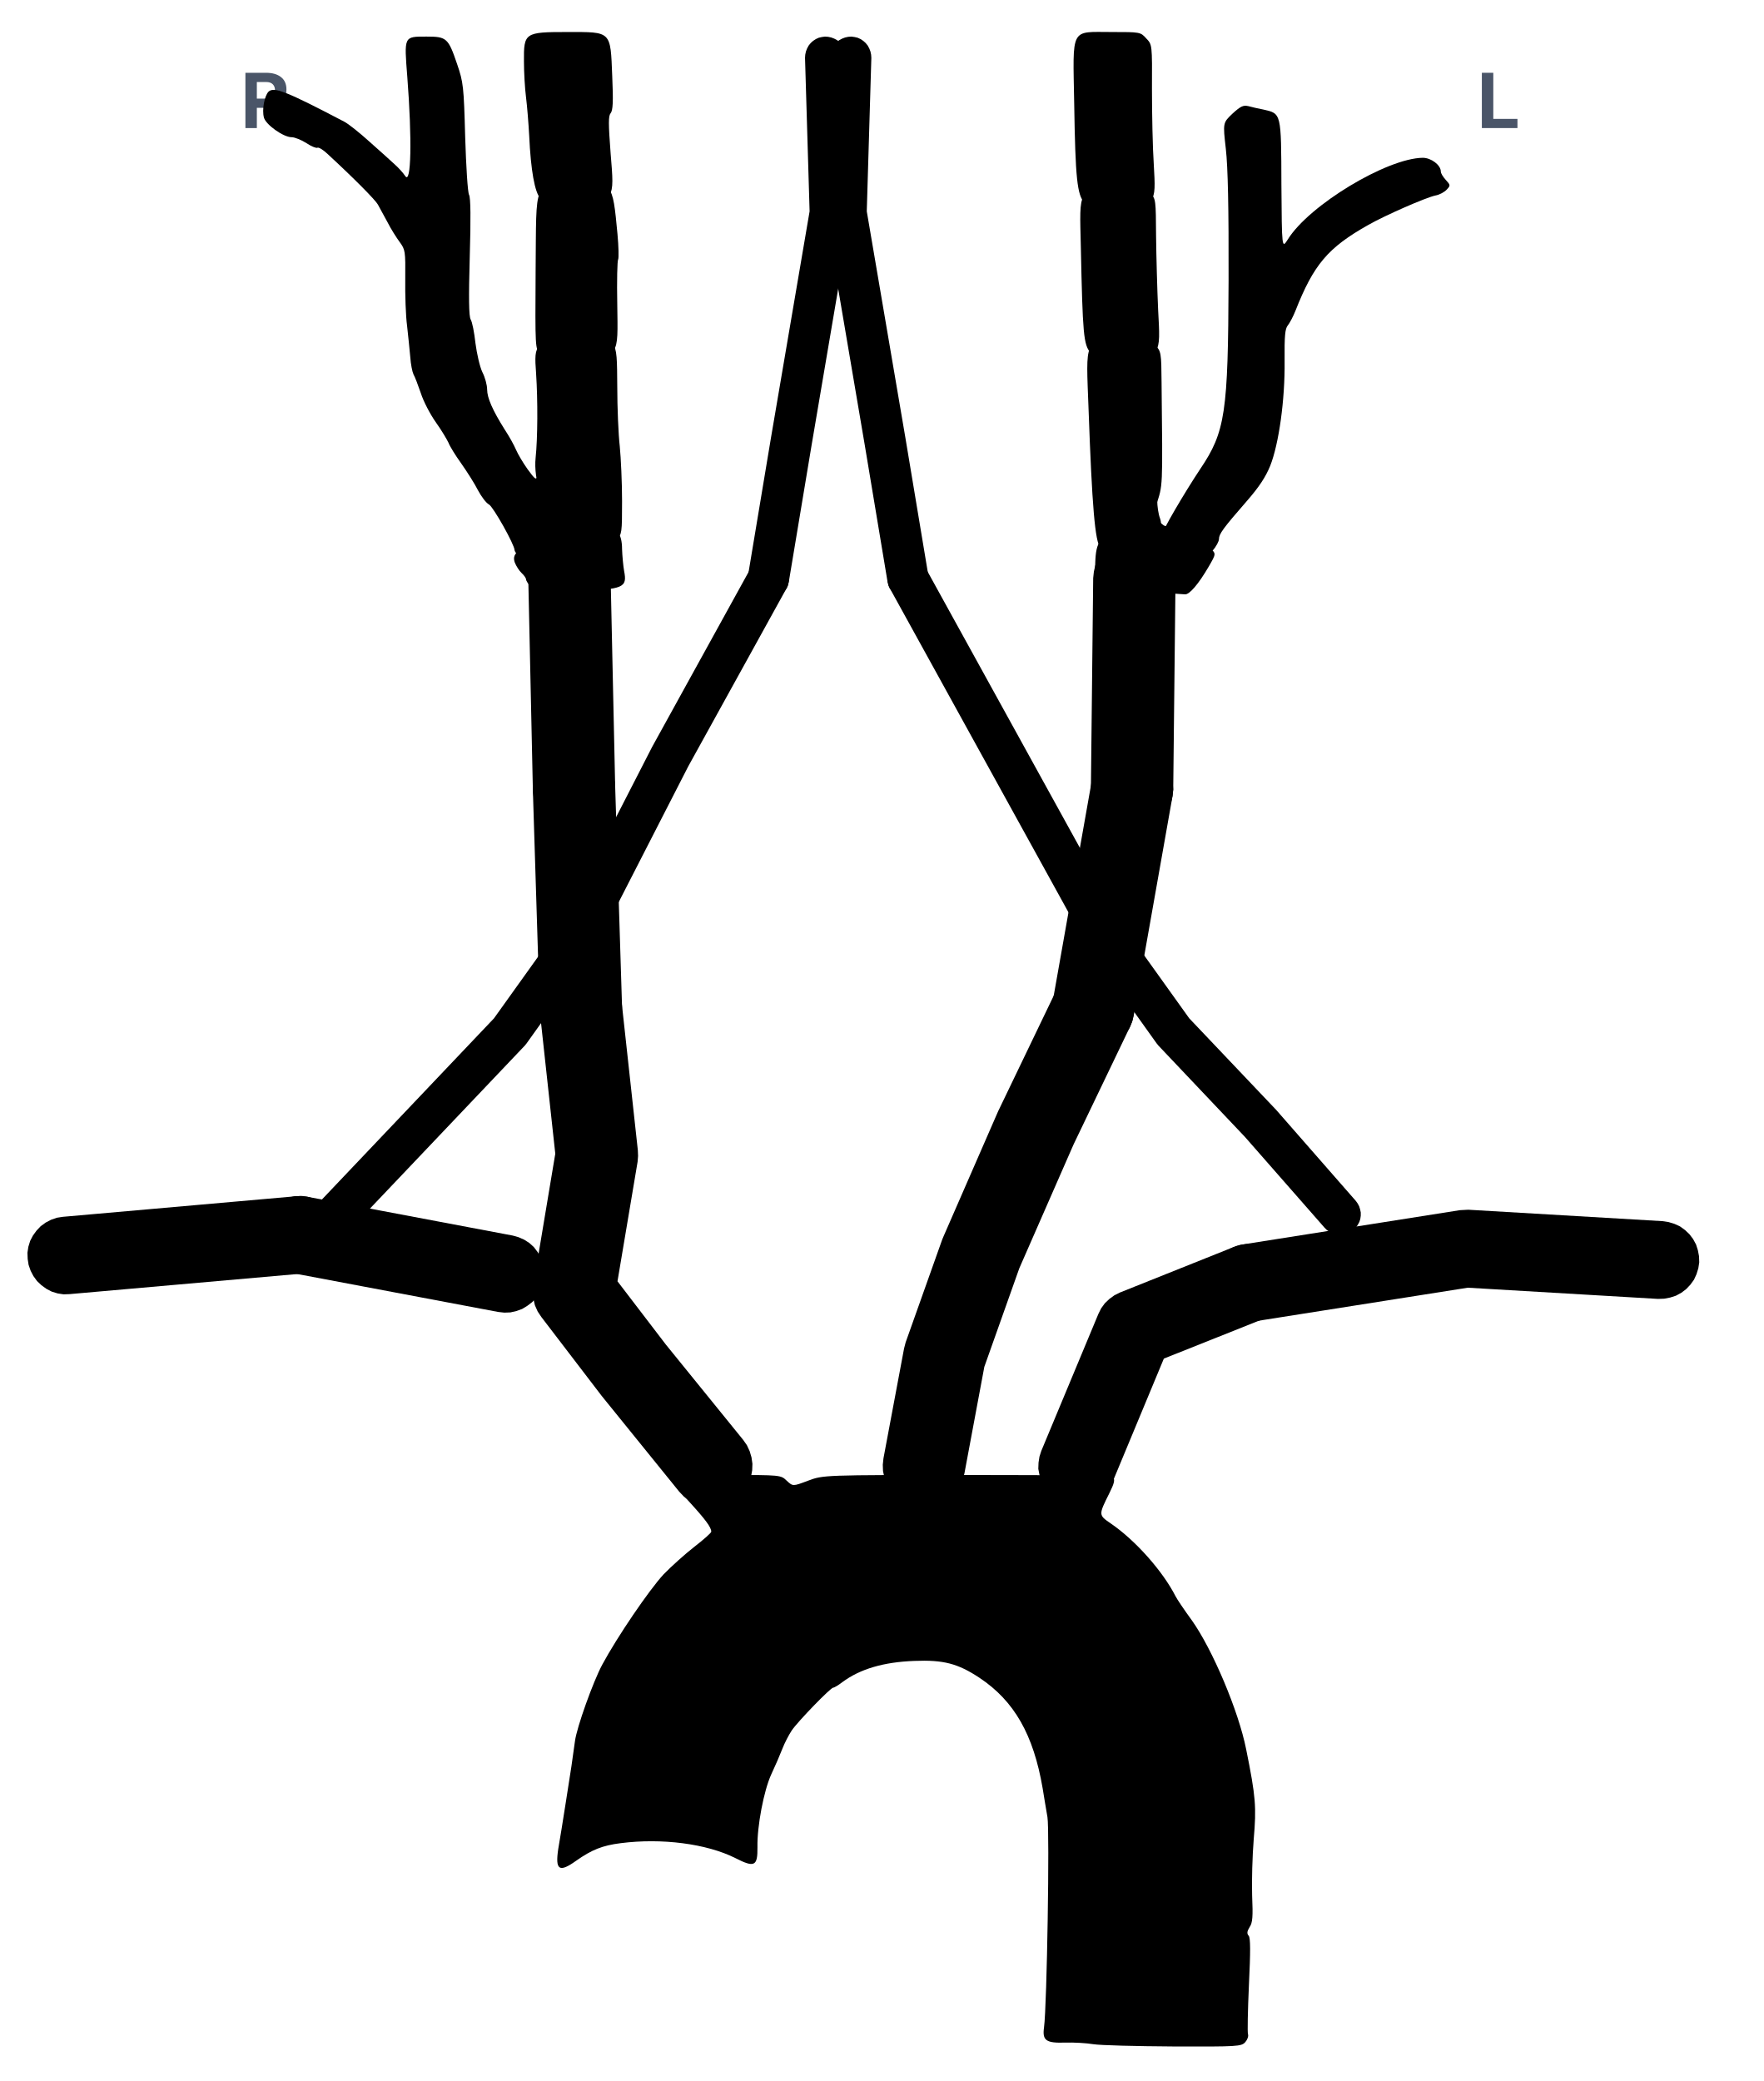
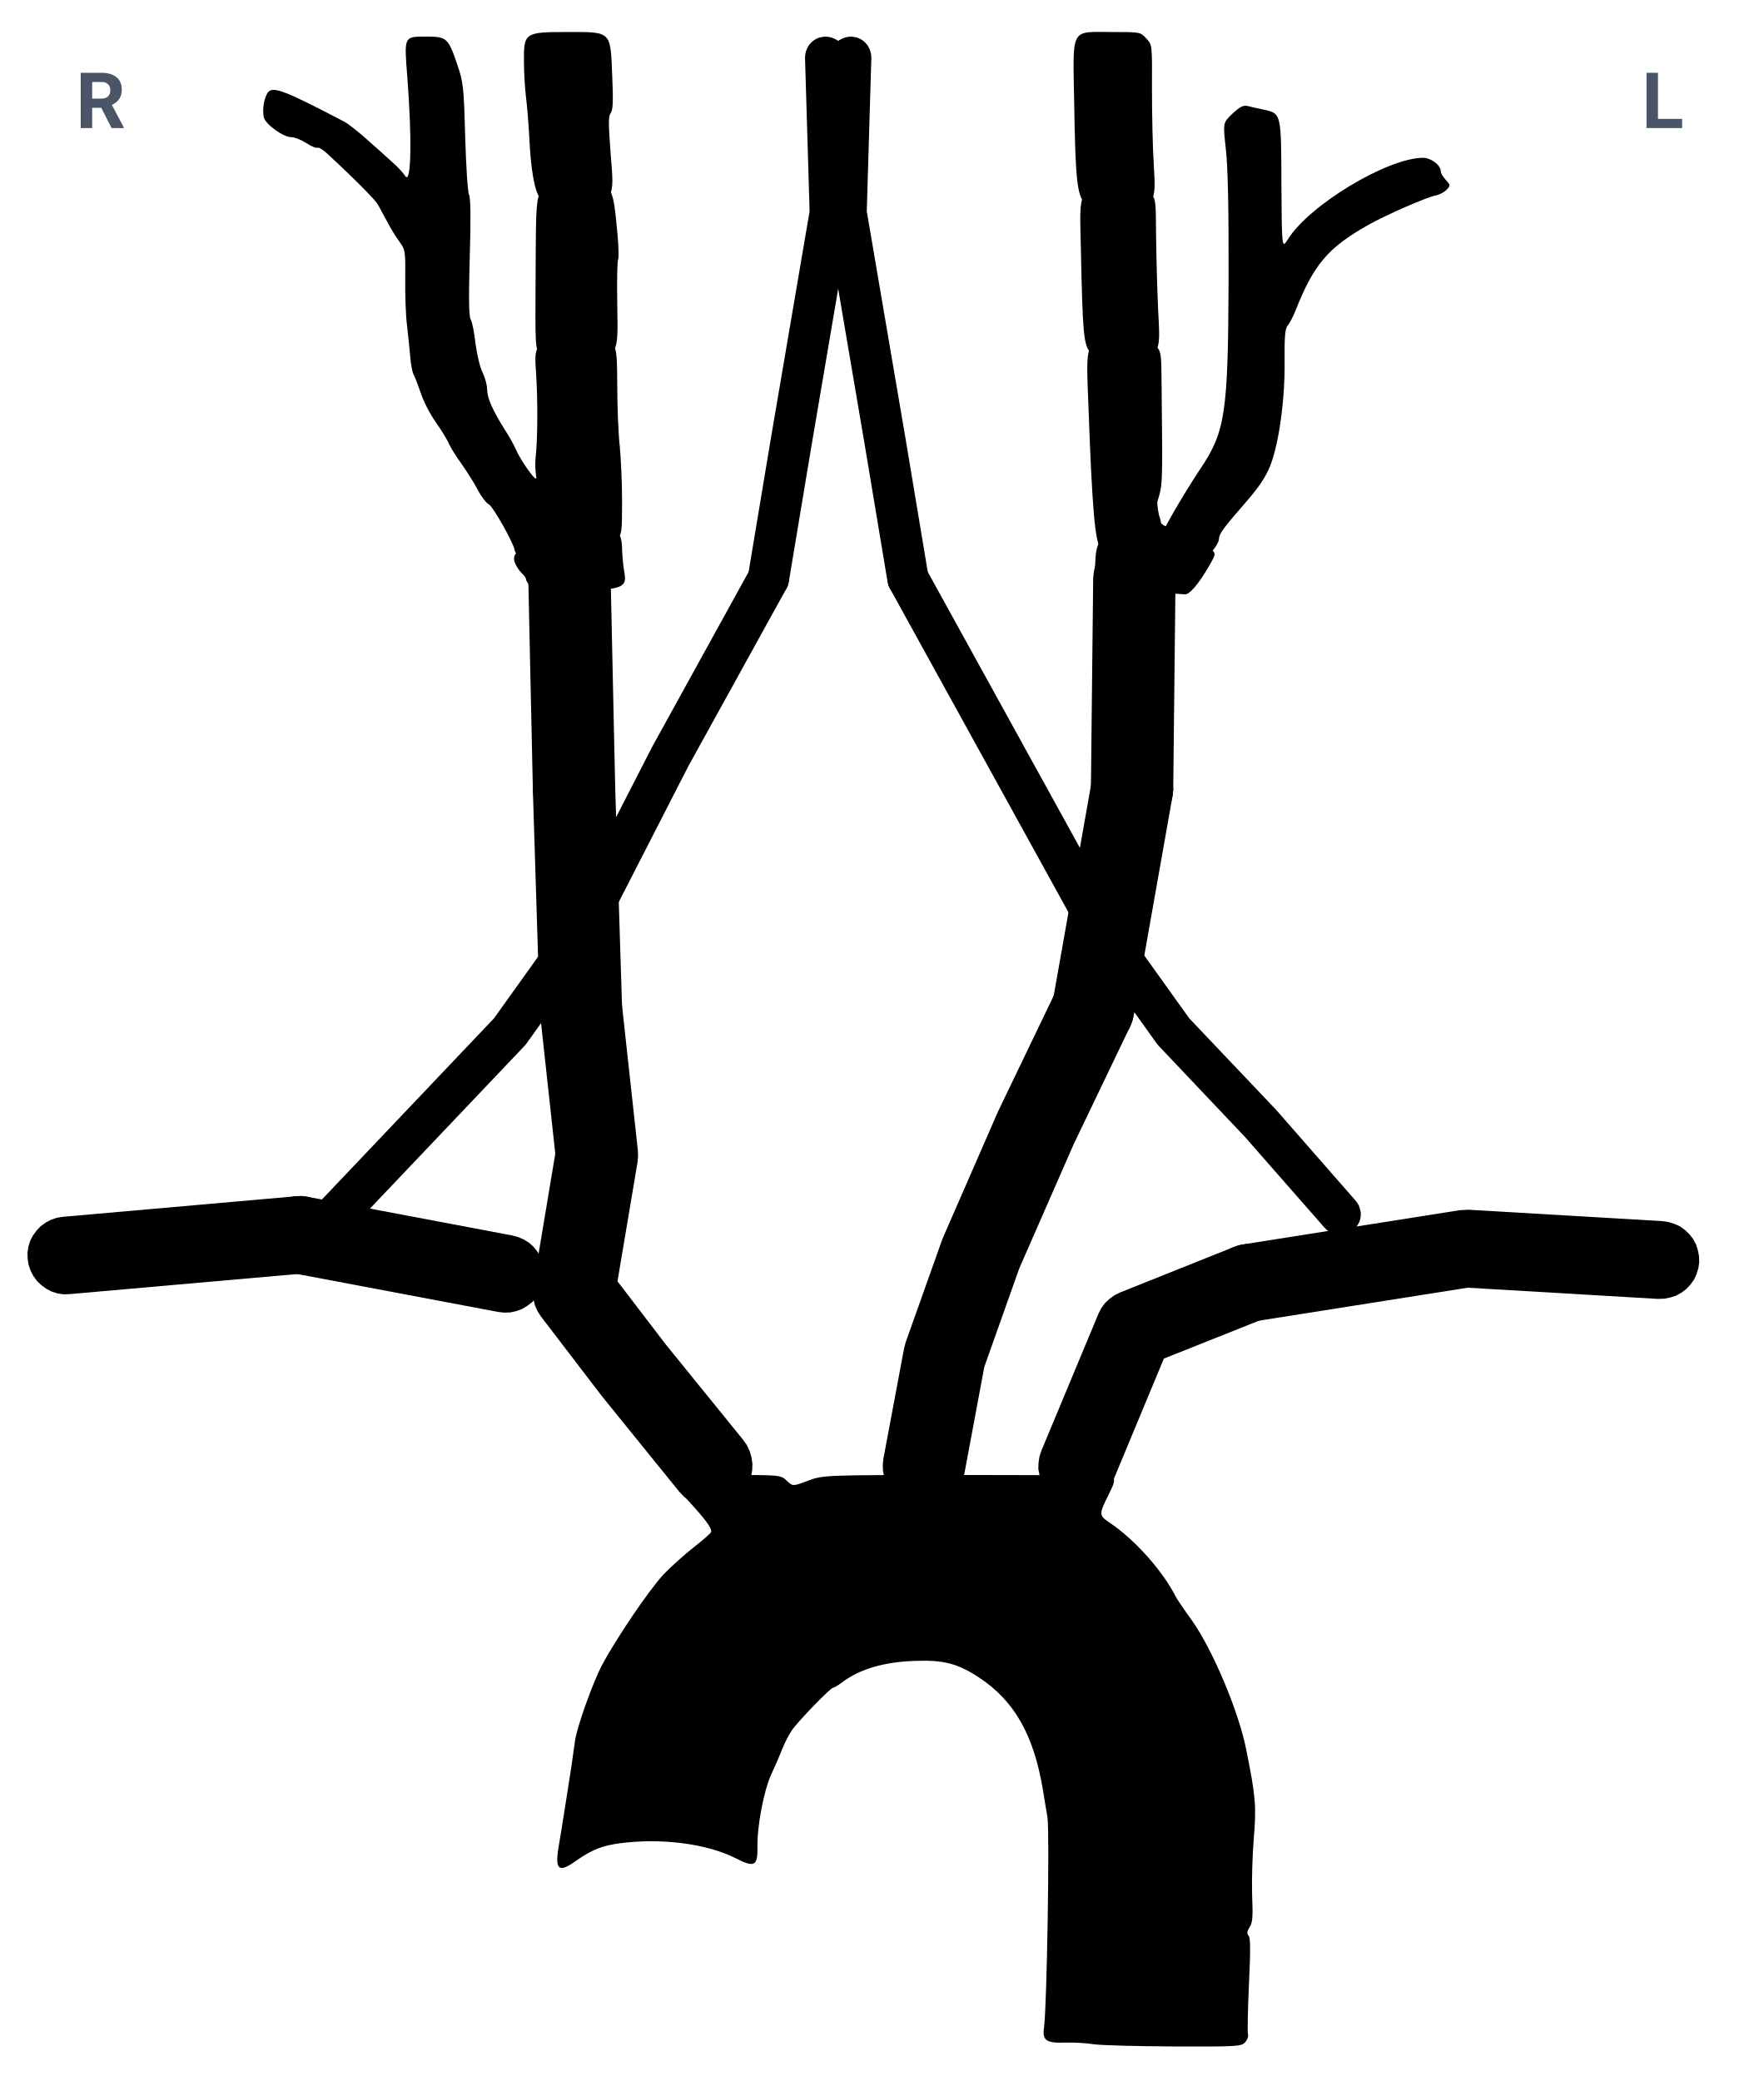
<svg xmlns="http://www.w3.org/2000/svg" viewBox="0 0 771 910" role="img" aria-labelledby="title-neck-carotid">
  <g id="silhouette" stroke="transparent" />
  <g id="pelvis-hint" stroke="transparent" />
  <g id="side-labels" font-family="system-ui, -apple-system, Segoe UI, Roboto, sans-serif" font-size="34" font-weight="600" fill="#4a5568" text-anchor="middle">
-     <text x="116" y="56">R</text>
-     <text x="655" y="56">L</text>
+     <text x="44" y="56">R</text>
+     <text x="727" y="56">L</text>
  </g>
  <g id="segments" stroke-linejoin="round" stroke-linecap="round">
    <path id="aorta" d="M478.0,893.9 C475.0,893.4 469.5,893.1 465.9,893.2 C457.4,893.5 455.7,892.3 456.5,886.6 C457.8,877.0 459.0,800.6 458.0,794.6 C457.4,791.3 456.5,785.6 455.9,782.0 C451.9,758.6 443.5,743.8 428.3,733.7 C418.8,727.4 412.5,725.8 399.8,726.3 C386.4,726.8 376.1,729.8 368.3,735.6 C366.6,736.9 364.8,738.0 364.3,738.0 C363.2,738.0 349.0,752.6 346.2,756.7 C345.0,758.5 343.1,762.1 342.1,764.7 C341.1,767.3 338.9,772.4 337.2,776.0 C334.0,783.0 331.0,798.6 331.2,807.8 C331.3,816.1 329.9,816.8 321.5,812.5 C308.9,806.2 289.3,803.7 271.4,806.0 C263.4,807.0 258.7,808.9 251.9,813.7 C244.5,819.0 242.7,817.8 244.1,808.5 C244.7,805.2 246.2,795.8 247.5,787.5 C249.7,773.6 250.3,769.7 251.4,761.4 C252.2,755.3 259.3,735.5 263.3,728.0 C269.8,715.9 283.8,695.3 290.2,688.4 C293.5,685.0 299.5,679.6 303.6,676.4 C307.6,673.3 311.0,670.3 311.0,669.8 C311.0,667.9 308.6,664.6 301.0,656.3 C295.0,649.7 293.4,647.3 294.2,646.3 C295.0,645.3 300.7,645.0 318.3,645.0 C341.4,645.0 341.4,645.0 344.0,647.5 C346.7,650.0 346.7,650.0 353.3,647.5 C360.0,645.0 360.0,645.0 422.8,645.0 C468.6,645.0 485.9,645.3 486.7,646.1 C487.6,647.0 487.2,648.7 485.1,652.9 C480.3,662.5 480.3,662.5 485.7,666.2 C496.4,673.5 508.4,687.0 514.0,698.0 C514.7,699.4 517.9,704.1 521.1,708.5 C530.2,721.3 541.6,748.3 544.9,765.0 C549.1,785.8 549.4,790.1 548.2,804.2 C547.6,811.5 547.3,822.6 547.5,828.9 C547.9,838.2 547.7,840.8 546.4,842.7 C545.3,844.5 545.1,845.5 546.0,846.5 C546.8,847.5 546.8,853.3 546.1,868.0 C545.6,879.1 545.4,888.8 545.7,889.6 C546.0,890.4 545.4,892.0 544.5,893.0 C542.8,894.9 541.3,895.0 513.1,894.9 C496.8,894.8 481.0,894.4 478.0,893.9 Z" data-label="Aortic arch" />
    <path id="subclav-prox-right" d="M 134.2,523.3 L 131.5,523.0 L 128.8,523.1 L 126.2,523.7 L 123.7,524.6 L 121.4,526.0 L 119.3,527.6 L 117.5,529.6 L 116.1,531.8 L 115.0,534.3 L 114.3,536.8 L 114.0,539.5 L 114.1,542.2 L 114.7,544.8 L 115.6,547.3 L 117.0,549.6 L 118.6,551.7 L 120.6,553.5 L 122.8,554.9 L 125.3,556.0 L 127.8,556.7 L 217.8,573.7 L 220.5,574.0 L 223.2,573.9 L 225.8,573.3 L 228.3,572.4 L 230.6,571.0 L 232.7,569.4 L 234.5,567.4 L 235.9,565.2 L 237.0,562.7 L 237.7,560.2 L 238.0,557.5 L 237.9,554.8 L 237.3,552.2 L 236.4,549.7 L 235.0,547.4 L 233.4,545.3 L 231.4,543.5 L 229.2,542.1 L 226.7,541.0 L 224.2,540.3 L 134.2,523.3 Z" data-label="Subclavian artery — proximal (right)" />
    <path id="subclav-dist-right" d="M 27.5,532.1 L 24.9,532.5 L 22.3,533.4 L 20.0,534.6 L 17.8,536.2 L 16.0,538.1 L 14.4,540.3 L 13.2,542.6 L 12.4,545.2 L 12.0,547.8 L 12.1,550.5 L 12.5,553.1 L 13.4,555.7 L 14.6,558.0 L 16.2,560.2 L 18.1,562.0 L 20.3,563.6 L 22.6,564.8 L 25.2,565.6 L 27.8,566.0 L 30.5,565.9 L 132.5,556.9 L 135.1,556.5 L 137.7,555.6 L 140.0,554.4 L 142.2,552.8 L 144.0,550.9 L 145.6,548.7 L 146.8,546.4 L 147.6,543.8 L 148.0,541.2 L 147.9,538.5 L 147.5,535.9 L 146.6,533.3 L 145.4,531.0 L 143.8,528.8 L 141.9,527.0 L 139.7,525.4 L 137.4,524.2 L 134.8,523.4 L 132.2,523.0 L 129.5,523.1 L 27.5,532.1 Z" data-label="Subclavian artery — distal (right)" />
    <path id="subclav-prox-left" d="M 508.9,594.1 L 552.3,576.8 L 554.7,575.6 L 556.9,574.1 L 558.8,572.2 L 560.4,570.1 L 561.6,567.7 L 562.5,565.2 L 562.9,562.5 L 563.0,559.9 L 562.6,557.2 L 561.8,554.7 L 560.6,552.3 L 559.1,550.1 L 557.2,548.2 L 555.1,546.6 L 552.7,545.4 L 550.2,544.5 L 547.5,544.1 L 544.9,544.0 L 542.2,544.4 L 539.7,545.2 L 489.7,565.2 L 487.3,566.4 L 485.1,568.0 L 483.1,569.9 L 481.5,572.1 L 480.3,574.5 L 455.3,634.5 L 454.5,637.0 L 454.1,639.6 L 454.0,642.3 L 454.5,644.9 L 455.3,647.5 L 456.5,649.9 L 458.1,652.0 L 459.9,653.9 L 462.1,655.5 L 464.5,656.7 L 467.0,657.5 L 469.6,657.9 L 472.3,658.0 L 474.9,657.5 L 477.5,656.7 L 479.9,655.5 L 482.0,653.9 L 483.9,652.1 L 485.5,649.9 L 486.7,647.5 L 508.9,594.1 Z" data-label="Subclavian artery — proximal (left)" />
    <path id="subclav-dist-left" d="M 641.8,563.1 L 725.0,568.0 L 727.7,567.9 L 730.3,567.4 L 732.8,566.6 L 735.2,565.3 L 737.3,563.7 L 739.1,561.8 L 740.7,559.6 L 741.8,557.2 L 742.6,554.6 L 743.0,552.0 L 742.9,549.3 L 742.4,546.7 L 741.6,544.2 L 740.3,541.8 L 738.7,539.7 L 736.8,537.9 L 734.6,536.3 L 732.2,535.2 L 729.6,534.4 L 727.0,534.0 L 642.0,529.0 L 638.3,529.2 L 543.3,544.2 L 540.8,544.8 L 538.3,545.8 L 536.0,547.2 L 534.0,549.0 L 532.3,551.0 L 530.9,553.3 L 529.8,555.7 L 529.2,558.3 L 529.0,561.0 L 529.2,563.7 L 529.8,566.2 L 530.8,568.7 L 532.2,571.0 L 534.0,573.0 L 536.0,574.7 L 538.3,576.1 L 540.7,577.2 L 543.3,577.8 L 546.0,578.0 L 548.7,577.8 L 641.8,563.1 Z" data-label="Subclavian artery — distal (left)" />
    <path id="vert-v1-right" d="M 216.0,445.3 L 140.5,524.8 L 139.6,525.9 L 138.9,527.1 L 138.4,528.4 L 138.1,529.8 L 138.0,531.2 L 138.1,532.6 L 138.5,534.0 L 139.1,535.3 L 139.9,536.5 L 140.8,537.5 L 141.9,538.4 L 143.1,539.1 L 144.4,539.6 L 145.8,539.9 L 147.2,540.0 L 148.6,539.9 L 150.0,539.5 L 151.3,538.9 L 152.5,538.1 L 153.5,537.2 L 229.5,457.2 L 230.3,456.2 L 260.3,414.2 L 261.1,413.0 L 261.6,411.7 L 261.9,410.3 L 262.0,408.9 L 261.9,407.5 L 261.5,406.1 L 261.0,404.8 L 260.2,403.7 L 259.3,402.6 L 258.2,401.7 L 257.0,400.9 L 255.7,400.4 L 254.3,400.1 L 252.9,400.0 L 251.5,400.1 L 250.1,400.5 L 248.8,401.0 L 247.7,401.8 L 246.6,402.7 L 245.7,403.8 L 216.0,445.3 Z" data-label="Vertebral artery V1 (right)" />
    <path id="vert-v2-right" d="M 285.1,326.7 L 285.0,326.9 L 245.0,404.9 L 244.4,406.2 L 244.1,407.6 L 244.0,409.0 L 244.1,410.4 L 244.4,411.8 L 245.0,413.1 L 245.7,414.3 L 246.6,415.3 L 247.7,416.3 L 248.9,417.0 L 250.2,417.6 L 251.6,417.9 L 253.0,418.0 L 254.4,417.9 L 255.8,417.6 L 257.1,417.0 L 258.3,416.3 L 259.3,415.4 L 260.3,414.3 L 261.0,413.1 L 300.9,335.2 L 343.9,257.3 L 344.5,256.1 L 344.8,254.7 L 345.0,253.3 L 344.9,251.9 L 344.6,250.5 L 344.1,249.2 L 343.4,247.9 L 342.6,246.8 L 341.5,245.9 L 340.3,245.1 L 339.1,244.5 L 337.7,244.2 L 336.3,244.0 L 334.9,244.1 L 333.5,244.4 L 332.2,244.9 L 330.9,245.6 L 329.8,246.4 L 328.9,247.5 L 328.1,248.7 L 285.1,326.7 Z" data-label="Vertebral artery V2 (right)" />
    <path id="vert-v3-right" d="M 354.0,92.4 L 337.1,191.5 L 337.1,191.5 L 327.1,251.5 L 327.0,252.9 L 327.1,254.3 L 327.4,255.7 L 327.9,257.0 L 328.7,258.2 L 329.6,259.3 L 330.7,260.2 L 331.8,261.0 L 333.1,261.5 L 334.5,261.9 L 335.9,262.0 L 337.3,261.9 L 338.7,261.6 L 340.0,261.1 L 341.2,260.3 L 342.3,259.4 L 343.2,258.3 L 344.0,257.2 L 344.5,255.9 L 344.9,254.5 L 354.9,194.5 L 371.9,94.5 L 372.0,92.7 L 370.0,24.7 L 369.8,23.3 L 369.5,22.0 L 368.9,20.7 L 368.1,19.5 L 367.2,18.5 L 366.1,17.6 L 364.8,16.9 L 363.5,16.4 L 362.1,16.1 L 360.7,16.0 L 359.3,16.2 L 358.0,16.5 L 356.7,17.1 L 355.5,17.9 L 354.5,18.8 L 353.6,19.9 L 352.9,21.2 L 352.4,22.5 L 352.1,23.9 L 352.0,25.3 L 354.0,92.4 Z" data-label="Vertebral artery V3 (right)" />
    <path id="vert-v1-left" d="M 505.7,456.2 L 506.5,457.2 L 544.3,497.1 L 579.2,536.9 L 580.2,537.9 L 581.4,538.7 L 582.7,539.4 L 584.0,539.8 L 585.4,540.0 L 586.8,540.0 L 588.2,539.7 L 589.5,539.3 L 590.8,538.6 L 591.9,537.8 L 592.9,536.8 L 593.7,535.6 L 594.4,534.3 L 594.8,533.0 L 595.0,531.6 L 595.0,530.2 L 594.7,528.8 L 594.3,527.5 L 593.6,526.2 L 592.8,525.1 L 557.8,485.1 L 557.5,484.8 L 520.0,445.3 L 490.3,403.8 L 489.4,402.7 L 488.3,401.8 L 487.2,401.0 L 485.9,400.5 L 484.5,400.1 L 483.1,400.0 L 481.7,400.1 L 480.3,400.4 L 479.0,400.9 L 477.8,401.7 L 476.7,402.6 L 475.8,403.7 L 475.0,404.8 L 474.5,406.1 L 474.1,407.5 L 474.0,408.9 L 474.1,410.3 L 474.4,411.7 L 474.9,413.0 L 475.7,414.2 L 505.7,456.2 Z" data-label="Vertebral artery V1 (left)" />
    <path id="vert-v2-left" d="M 475.1,413.3 L 475.9,414.5 L 476.8,415.6 L 477.9,416.4 L 479.2,417.1 L 480.5,417.6 L 481.9,417.9 L 483.3,418.0 L 484.7,417.8 L 486.1,417.5 L 487.3,416.9 L 488.5,416.1 L 489.6,415.2 L 490.4,414.1 L 491.1,412.8 L 491.6,411.5 L 491.9,410.1 L 492.0,408.7 L 491.8,407.3 L 491.5,405.9 L 490.9,404.7 L 404.9,248.7 L 404.1,247.5 L 403.2,246.4 L 402.1,245.6 L 400.8,244.9 L 399.5,244.4 L 398.1,244.1 L 396.7,244.0 L 395.3,244.2 L 393.9,244.5 L 392.7,245.1 L 391.5,245.9 L 390.4,246.8 L 389.6,247.9 L 388.9,249.2 L 388.4,250.5 L 388.1,251.9 L 388.0,253.3 L 388.2,254.7 L 388.5,256.1 L 389.1,257.3 L 475.1,413.3 Z" data-label="Vertebral artery V2 (left)" />
    <path id="vert-v3-left" d="M 361.0,92.7 L 361.1,94.5 L 378.1,194.5 L 388.1,254.5 L 388.5,255.9 L 389.0,257.2 L 389.8,258.3 L 390.7,259.4 L 391.8,260.3 L 393.0,261.1 L 394.3,261.6 L 395.7,261.9 L 397.1,262.0 L 398.5,261.9 L 399.9,261.5 L 401.2,261.0 L 402.3,260.2 L 403.4,259.3 L 404.3,258.2 L 405.1,257.0 L 405.6,255.7 L 405.9,254.3 L 406.0,252.9 L 405.9,251.5 L 395.9,191.5 L 395.9,191.5 L 379.0,92.4 L 381.0,25.3 L 380.9,23.9 L 380.6,22.5 L 380.1,21.2 L 379.4,19.9 L 378.5,18.8 L 377.5,17.9 L 376.3,17.1 L 375.0,16.5 L 373.7,16.2 L 372.3,16.0 L 370.9,16.1 L 369.5,16.4 L 368.2,16.9 L 366.9,17.6 L 365.8,18.5 L 364.9,19.5 L 364.1,20.7 L 363.5,22.0 L 363.2,23.3 L 363.0,24.7 L 361.0,92.7 Z" data-label="Vertebral artery V3 (left)" />
    <path id="eca-right" d="M226.7,243.2 C225.8,242.2 225.0,241.0 225.0,240.6 C225.0,238.2 215.6,221.5 213.8,220.6 C212.6,220.0 210.5,217.2 209.0,214.4 C207.6,211.6 204.3,206.4 201.7,202.7 C199.1,199.1 196.6,195.0 196.1,193.6 C195.5,192.3 193.1,188.2 190.6,184.7 C188.1,181.2 185.1,175.4 184.0,171.9 C182.8,168.4 181.4,164.7 180.8,163.7 C180.3,162.7 179.6,159.3 179.4,156.2 C179.1,153.0 178.5,146.9 178.0,142.5 C177.4,138.1 177.1,128.8 177.2,121.9 C177.3,109.8 177.2,109.2 174.8,105.9 C173.4,104.0 170.9,100.1 169.4,97.1 C167.8,94.2 165.9,90.7 165.2,89.4 C164.1,87.4 154.7,77.9 143.1,67.2 C141.3,65.5 139.3,64.3 138.8,64.6 C138.3,64.9 136.1,64.0 134.0,62.6 C131.8,61.2 128.9,60.0 127.5,60.0 C123.9,60.0 116.2,54.5 115.4,51.4 C114.5,48.0 115.6,42.0 117.4,40.1 C119.8,37.8 125.3,40.0 150.5,53.2 C152.3,54.1 157.3,58.1 161.6,62.0 C166.0,65.9 170.9,70.3 172.5,71.8 C174.2,73.3 176.3,75.6 177.2,77.0 C179.8,80.9 180.2,61.0 178.1,33.7 C176.7,15.7 176.5,16.0 186.5,16.0 C195.3,16.0 196.0,16.6 199.9,28.1 C202.6,36.0 202.8,37.8 203.4,59.9 C203.8,72.8 204.5,84.1 205.1,85.2 C205.8,86.5 205.9,95.4 205.4,112.4 C204.9,130.3 205.0,138.2 205.8,139.7 C206.5,140.8 207.4,145.5 207.9,150.1 C208.5,154.7 209.8,160.4 210.9,162.7 C212.1,165.0 213.0,168.4 213.0,170.3 C213.0,174.0 215.4,179.4 220.6,187.7 C222.6,190.7 224.8,194.7 225.6,196.6 C226.4,198.5 228.7,202.4 230.7,205.2 C234.0,209.7 234.4,210.0 235.1,208.2 C236.1,205.5 237.6,204.7 238.8,206.3 C239.9,207.7 244.6,222.1 245.3,226.5 C245.6,228.2 246.2,230.3 246.5,231.2 C247.3,233.3 243.2,237.5 236.7,241.3 C230.4,245.0 228.6,245.3 226.7,243.2 Z" data-label="External carotid artery (right)" />
    <path id="eca-left" d="M518.0,239.3 C512.8,236.6 508.4,234.0 508.3,233.5 C508.0,232.4 517.7,215.8 524.8,205.1 C535.8,188.8 537.0,180.5 537.2,122.8 C537.3,90.7 536.9,73.0 536.0,65.1 C534.7,53.7 534.7,53.7 538.9,49.7 C542.4,46.5 543.6,45.9 545.8,46.4 C547.3,46.8 550.2,47.5 552.4,47.9 C560.3,49.7 560.2,49.2 560.3,80.8 C560.5,108.8 560.5,108.8 563.1,104.7 C572.4,89.7 606.4,69.2 622.1,69.0 C625.8,69.0 630.0,72.2 630.0,75.0 C630.0,75.8 631.0,77.4 632.2,78.7 C634.2,80.9 634.3,81.1 632.6,82.9 C631.6,84.0 629.4,85.2 627.6,85.5 C623.4,86.4 605.8,94.1 598.4,98.3 C580.6,108.3 574.4,115.7 566.4,136.0 C565.4,138.5 563.9,141.3 563.1,142.3 C561.9,143.7 561.6,146.9 561.7,157.8 C561.9,174.8 559.2,194.1 555.4,203.7 C553.4,208.6 550.6,212.9 545.1,219.2 C534.9,230.9 533.0,233.5 533.0,235.7 C533.0,236.7 531.8,239.0 530.2,240.8 C527.5,244.0 527.5,244.0 518.0,239.3 Z M494.3,234.9 C493.4,234.0 493.9,232.8 496.1,230.0 C497.8,228.0 499.0,225.9 498.8,225.4 C498.4,224.1 501.1,214.8 502.3,213.2 C504.0,211.0 506.0,213.9 506.0,218.8 C506.0,221.3 506.5,224.8 507.2,226.6 C508.5,230.3 506.9,233.6 504.3,232.5 C503.5,232.2 501.7,232.9 500.3,234.0 C497.4,236.3 495.9,236.5 494.3,234.9 Z" data-label="External carotid artery (left)" />
    <path id="cca-prox-right" d="M 291.1,587.9 L 270.0,560.3 L 278.8,508.0 L 279.0,505.5 L 278.9,503.0 L 271.9,439.0 L 271.4,436.3 L 270.4,433.6 L 269.1,431.1 L 267.3,428.9 L 265.3,427.0 L 262.9,425.4 L 260.4,424.2 L 257.7,423.4 L 254.9,423.0 L 252.0,423.1 L 249.3,423.6 L 246.6,424.6 L 244.1,425.9 L 241.9,427.7 L 240.0,429.7 L 238.4,432.1 L 237.2,434.6 L 236.4,437.3 L 236.0,440.1 L 236.1,443.0 L 242.8,504.5 L 233.2,562.0 L 233.0,565.0 L 233.2,567.9 L 233.9,570.8 L 235.1,573.5 L 236.7,575.9 L 262.7,609.9 L 263.0,610.3 L 297.0,652.3 L 299.0,654.4 L 301.2,656.1 L 303.7,657.4 L 306.3,658.4 L 309.1,658.9 L 311.9,659.0 L 314.7,658.6 L 317.4,657.8 L 320.0,656.6 L 322.3,655.0 L 324.4,653.0 L 326.1,650.8 L 327.4,648.3 L 328.4,645.7 L 328.9,642.9 L 329.0,640.1 L 328.6,637.3 L 327.8,634.6 L 326.6,632.0 L 325.0,629.7 L 291.1,587.9 Z" data-label="Common carotid artery — proximal (right)" />
    <path id="cca-mid-right" d="M 269.0,344.4 L 268.7,341.6 L 267.9,338.9 L 266.8,336.3 L 265.2,334.0 L 263.3,331.9 L 261.1,330.1 L 258.7,328.7 L 256.0,327.7 L 253.3,327.1 L 250.4,327.0 L 247.6,327.3 L 244.9,328.1 L 242.3,329.2 L 240.0,330.8 L 237.9,332.7 L 236.1,334.9 L 234.7,337.3 L 233.7,340.0 L 233.1,342.7 L 233.0,345.6 L 236.0,441.6 L 236.3,444.4 L 237.1,447.1 L 238.2,449.7 L 239.8,452.0 L 241.7,454.1 L 243.9,455.9 L 246.3,457.3 L 249.0,458.3 L 251.7,458.9 L 254.6,459.0 L 257.4,458.7 L 260.1,457.9 L 262.7,456.8 L 265.0,455.2 L 267.1,453.3 L 268.9,451.1 L 270.3,448.7 L 271.3,446.0 L 271.9,443.3 L 272.0,440.4 L 269.0,344.4 Z" data-label="Common carotid artery — mid (right)" />
    <path id="cca-dist-right" d="M 267.0,252.6 L 266.7,249.8 L 266.0,247.1 L 264.9,244.5 L 263.3,242.1 L 261.4,240.0 L 259.3,238.2 L 256.8,236.8 L 254.2,235.8 L 251.4,235.2 L 248.6,235.0 L 245.8,235.3 L 243.1,236.0 L 240.5,237.1 L 238.1,238.7 L 236.0,240.6 L 234.2,242.7 L 232.8,245.2 L 231.8,247.8 L 231.2,250.6 L 231.0,253.4 L 233.0,345.4 L 233.3,348.2 L 234.0,350.9 L 235.1,353.5 L 236.7,355.9 L 238.6,358.0 L 240.7,359.8 L 243.2,361.2 L 245.8,362.2 L 248.6,362.8 L 251.4,363.0 L 254.2,362.7 L 256.9,362.0 L 259.5,360.9 L 261.9,359.3 L 264.0,357.4 L 265.8,355.3 L 267.2,352.8 L 268.2,350.2 L 268.8,347.4 L 269.0,344.6 L 267.0,252.6 Z" data-label="Common carotid artery — distal (right)" />
    <path id="cca-prox-left" d="M 430.4,597.7 L 445.7,554.6 L 469.4,500.5 L 494.2,448.8 L 495.2,446.2 L 495.8,443.4 L 496.0,440.6 L 495.7,437.8 L 495.0,435.0 L 493.8,432.5 L 492.3,430.1 L 490.4,428.0 L 488.2,426.2 L 485.8,424.8 L 483.2,423.8 L 480.4,423.2 L 477.6,423.0 L 474.8,423.3 L 472.0,424.0 L 469.5,425.2 L 467.1,426.7 L 465.0,428.6 L 463.2,430.8 L 461.8,433.2 L 436.8,485.2 L 436.5,485.8 L 412.5,540.8 L 412.0,542.0 L 396.0,587.0 L 395.3,589.7 L 386.3,637.7 L 386.0,640.5 L 386.1,643.3 L 386.7,646.1 L 387.7,648.7 L 389.1,651.2 L 390.9,653.4 L 393.0,655.3 L 395.4,656.8 L 398.0,658.0 L 400.7,658.7 L 403.5,659.0 L 406.3,658.9 L 409.1,658.3 L 411.7,657.3 L 414.2,655.9 L 416.4,654.1 L 418.3,652.0 L 419.8,649.6 L 421.0,647.0 L 421.7,644.3 L 430.4,597.7 Z" data-label="Common carotid artery — proximal (left)" />
    <path id="cca-mid-left" d="M 512.7,348.1 L 513.0,345.3 L 512.8,342.5 L 512.2,339.7 L 511.2,337.1 L 509.8,334.7 L 508.0,332.5 L 505.8,330.6 L 503.5,329.1 L 500.9,328.0 L 498.1,327.3 L 495.3,327.0 L 492.5,327.2 L 489.7,327.8 L 487.1,328.8 L 484.7,330.2 L 482.5,332.0 L 480.6,334.2 L 479.1,336.5 L 478.0,339.1 L 477.3,341.9 L 460.3,437.9 L 460.0,440.7 L 460.2,443.5 L 460.8,446.3 L 461.8,448.9 L 463.2,451.3 L 465.0,453.5 L 467.2,455.4 L 469.5,456.9 L 472.1,458.0 L 474.9,458.7 L 477.7,459.0 L 480.5,458.8 L 483.3,458.2 L 485.9,457.2 L 488.3,455.8 L 490.5,454.0 L 492.4,451.8 L 493.9,449.5 L 495.0,446.9 L 495.7,444.1 L 512.7,348.1 Z" data-label="Common carotid artery — mid (left)" />
    <path id="cca-dist-left" d="M 514.0,253.2 L 513.8,250.4 L 513.2,247.6 L 512.1,245.0 L 510.7,242.6 L 508.9,240.4 L 506.7,238.6 L 504.3,237.1 L 501.7,235.9 L 499.0,235.3 L 496.2,235.0 L 493.4,235.2 L 490.6,235.8 L 488.0,236.9 L 485.6,238.3 L 483.4,240.1 L 481.6,242.3 L 480.1,244.7 L 478.9,247.3 L 478.3,250.0 L 478.0,252.8 L 477.0,344.8 L 477.2,347.6 L 477.8,350.4 L 478.9,353.0 L 480.3,355.4 L 482.1,357.6 L 484.3,359.4 L 486.7,360.9 L 489.3,362.1 L 492.0,362.7 L 494.8,363.0 L 497.6,362.8 L 500.4,362.2 L 503.0,361.1 L 505.4,359.7 L 507.6,357.9 L 509.4,355.7 L 510.9,353.3 L 512.1,350.7 L 512.7,348.0 L 513.0,345.2 L 514.0,253.2 Z" data-label="Common carotid artery — distal (left)" />
    <path id="bulb-right" d="M232.2,256.8 C231.0,255.5 230.0,253.9 230.0,253.3 C230.0,252.8 229.1,251.5 228.1,250.6 C227.0,249.6 225.7,247.5 225.1,246.0 C223.9,242.5 225.7,240.7 234.3,236.5 C241.3,233.0 241.3,233.1 239.9,229.0 C238.8,226.1 239.0,225.6 241.4,223.2 C244.0,220.6 244.0,220.6 247.9,224.4 C251.9,228.3 256.4,229.9 264.1,230.0 C269.4,230.0 272.0,233.2 272.0,240.1 C272.1,243.1 272.5,247.4 272.9,249.7 C274.3,257.0 272.8,257.7 252.0,258.5 C234.5,259.2 234.5,259.2 232.2,256.8 Z" data-label="Carotid bulb (right)" />
    <path id="bulb-left" d="M499.5,258.8 C478.4,257.7 478.4,257.8 478.9,246.2 C479.2,236.6 481.0,234.4 490.4,231.6 C495.7,230.0 496.7,229.3 495.8,228.2 C494.9,227.2 495.3,226.2 497.7,223.9 C500.7,220.8 500.7,220.8 504.5,225.4 C506.5,227.9 508.8,230.0 509.5,230.0 C511.8,230.0 526.4,237.3 529.1,239.7 C531.8,242.1 531.8,242.1 528.5,247.8 C524.0,255.5 520.1,260.0 518.2,259.9 C517.2,259.8 508.9,259.3 499.5,258.8 Z" data-label="Carotid bulb (left)" />
    <path id="ica-prox-right" d="M254.2,236.8 C249.6,236.0 248.4,235.2 244.2,230.4 C237.4,222.5 233.2,209.7 234.2,200.2 C235.1,191.7 235.2,175.2 234.4,163.2 C233.4,149.8 233.9,149.4 251.6,148.5 C270.4,147.5 269.7,146.6 269.9,169.0 C269.9,178.2 270.4,190.0 271.0,195.2 C271.5,200.3 272.0,211.1 272.0,219.1 C272.0,233.0 271.9,233.7 269.7,235.8 C267.1,238.2 263.3,238.5 254.2,236.8 Z" data-label="Internal carotid artery — proximal (right)" />
    <path id="ica-mid-right" d="M236.2,154.8 C234.0,152.4 234.0,152.4 234.2,118.6 C234.6,77.7 232.9,81.4 251.0,80.4 C268.0,79.5 267.8,79.3 270.0,102.4 C270.5,107.8 270.6,112.8 270.3,113.4 C269.9,113.9 269.7,122.8 269.9,133.0 C270.2,156.7 271.2,155.5 252.0,156.5 C238.6,157.2 238.5,157.2 236.2,154.8 Z" data-label="Internal carotid artery — mid (right)" />
    <path id="ica-dist-right" d="M236.3,86.8 C233.8,84.1 232.1,74.5 231.4,59.5 C231.1,54.0 230.5,46.4 230.0,42.5 C229.5,38.6 229.1,31.6 229.1,26.9 C229.0,14.3 229.4,14.0 248.1,14.0 C267.5,14.0 266.9,13.4 267.7,33.3 C268.2,44.5 268.0,48.3 267.0,49.5 C266.0,50.7 266.0,54.0 267.0,67.1 C268.7,88.0 269.1,87.5 251.0,88.5 C238.8,89.1 238.4,89.1 236.3,86.8 Z" data-label="Internal carotid artery — distal (right)" />
    <path id="ica-prox-left" d="M481.2,239.6 C478.8,237.1 477.5,221.1 476.0,179.5 C474.8,147.3 473.8,149.6 490.8,148.5 C502.4,147.8 502.4,147.8 505.1,150.8 C507.7,153.7 507.8,154.2 507.9,167.2 C508.4,214.6 508.5,211.8 505.5,221.0 C501.7,232.6 496.5,238.1 486.8,240.8 C483.6,241.7 482.9,241.5 481.2,239.6 Z" data-label="Internal carotid artery — proximal (left)" />
    <path id="ica-mid-left" d="M476.8,154.2 C473.8,150.7 473.4,146.3 472.6,107.9 C472.0,82.0 471.1,83.5 488.5,82.5 C500.5,81.8 500.5,81.8 503.0,84.4 C505.4,87.0 505.4,87.5 505.5,103.3 C505.6,112.2 506.0,126.7 506.4,135.5 C507.5,156.0 507.8,155.5 490.9,156.5 C479.4,157.2 479.4,157.2 476.8,154.2 Z" data-label="Internal carotid artery — mid (left)" />
    <path id="ica-dist-left" d="M474.2,88.7 C471.0,85.3 470.2,78.0 469.7,45.3 C469.1,11.5 467.8,14.0 486.1,14.0 C498.5,14.0 498.7,14.0 501.2,16.8 C503.8,19.5 503.8,19.5 503.7,39.0 C503.7,49.7 504.0,64.6 504.5,72.0 C505.5,89.7 505.6,89.5 488.5,90.5 C476.6,91.2 476.5,91.2 474.2,88.7 Z" data-label="Internal carotid artery — distal (left)" />
  </g>
</svg>
